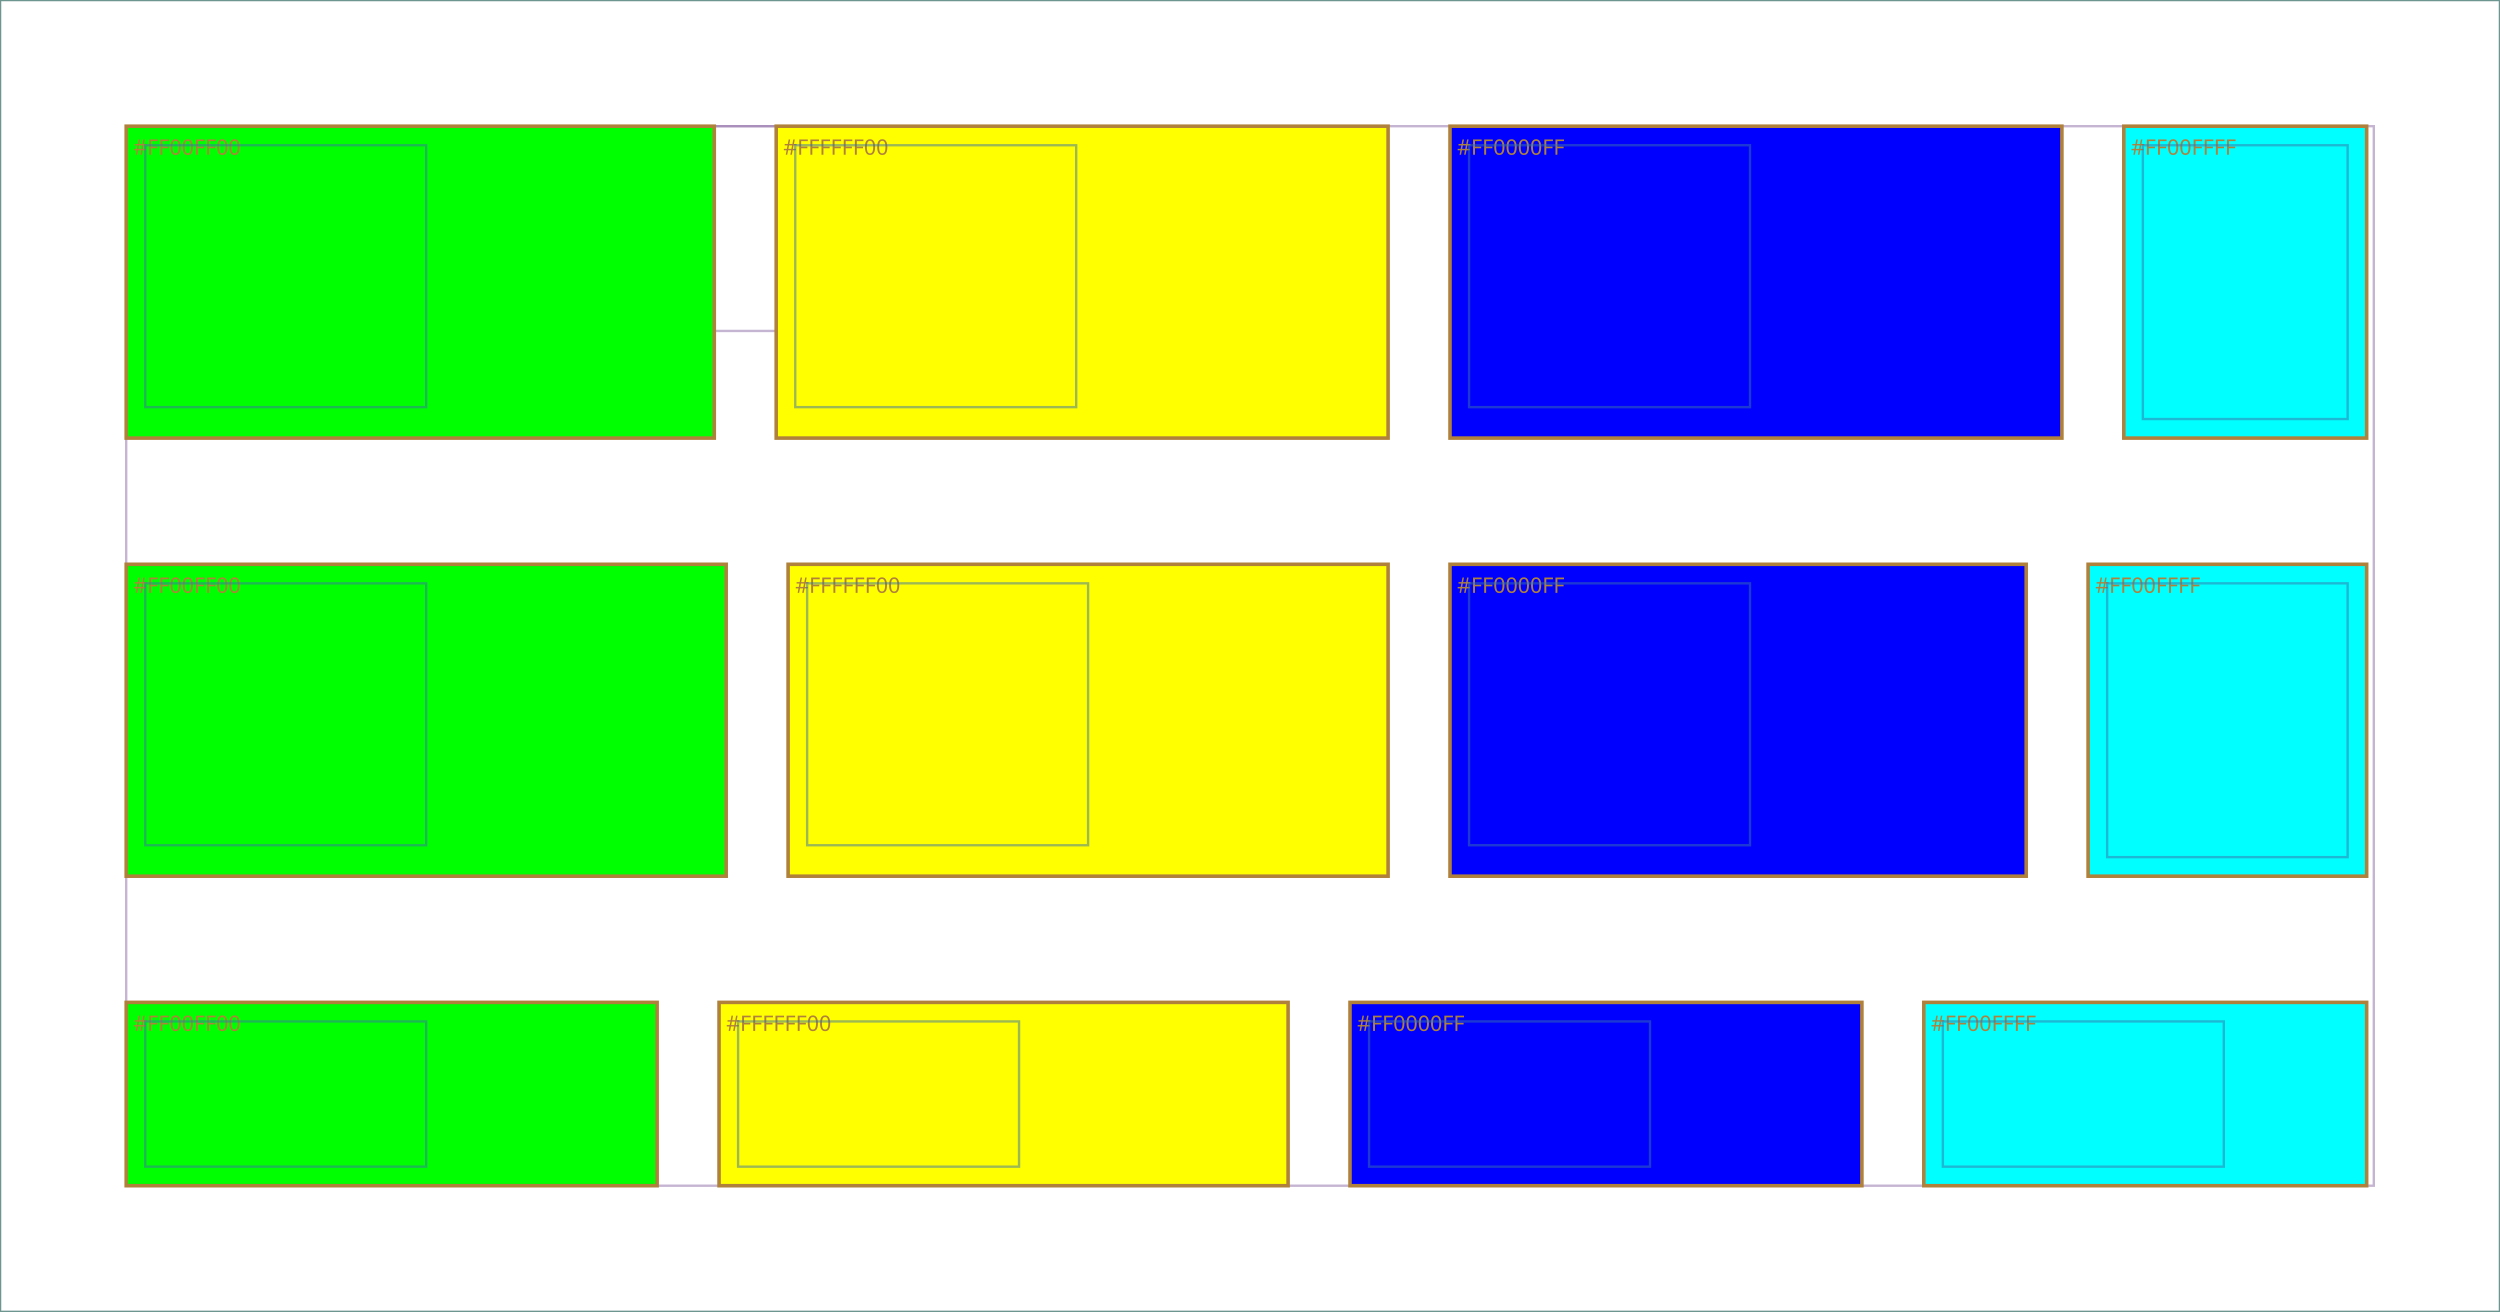
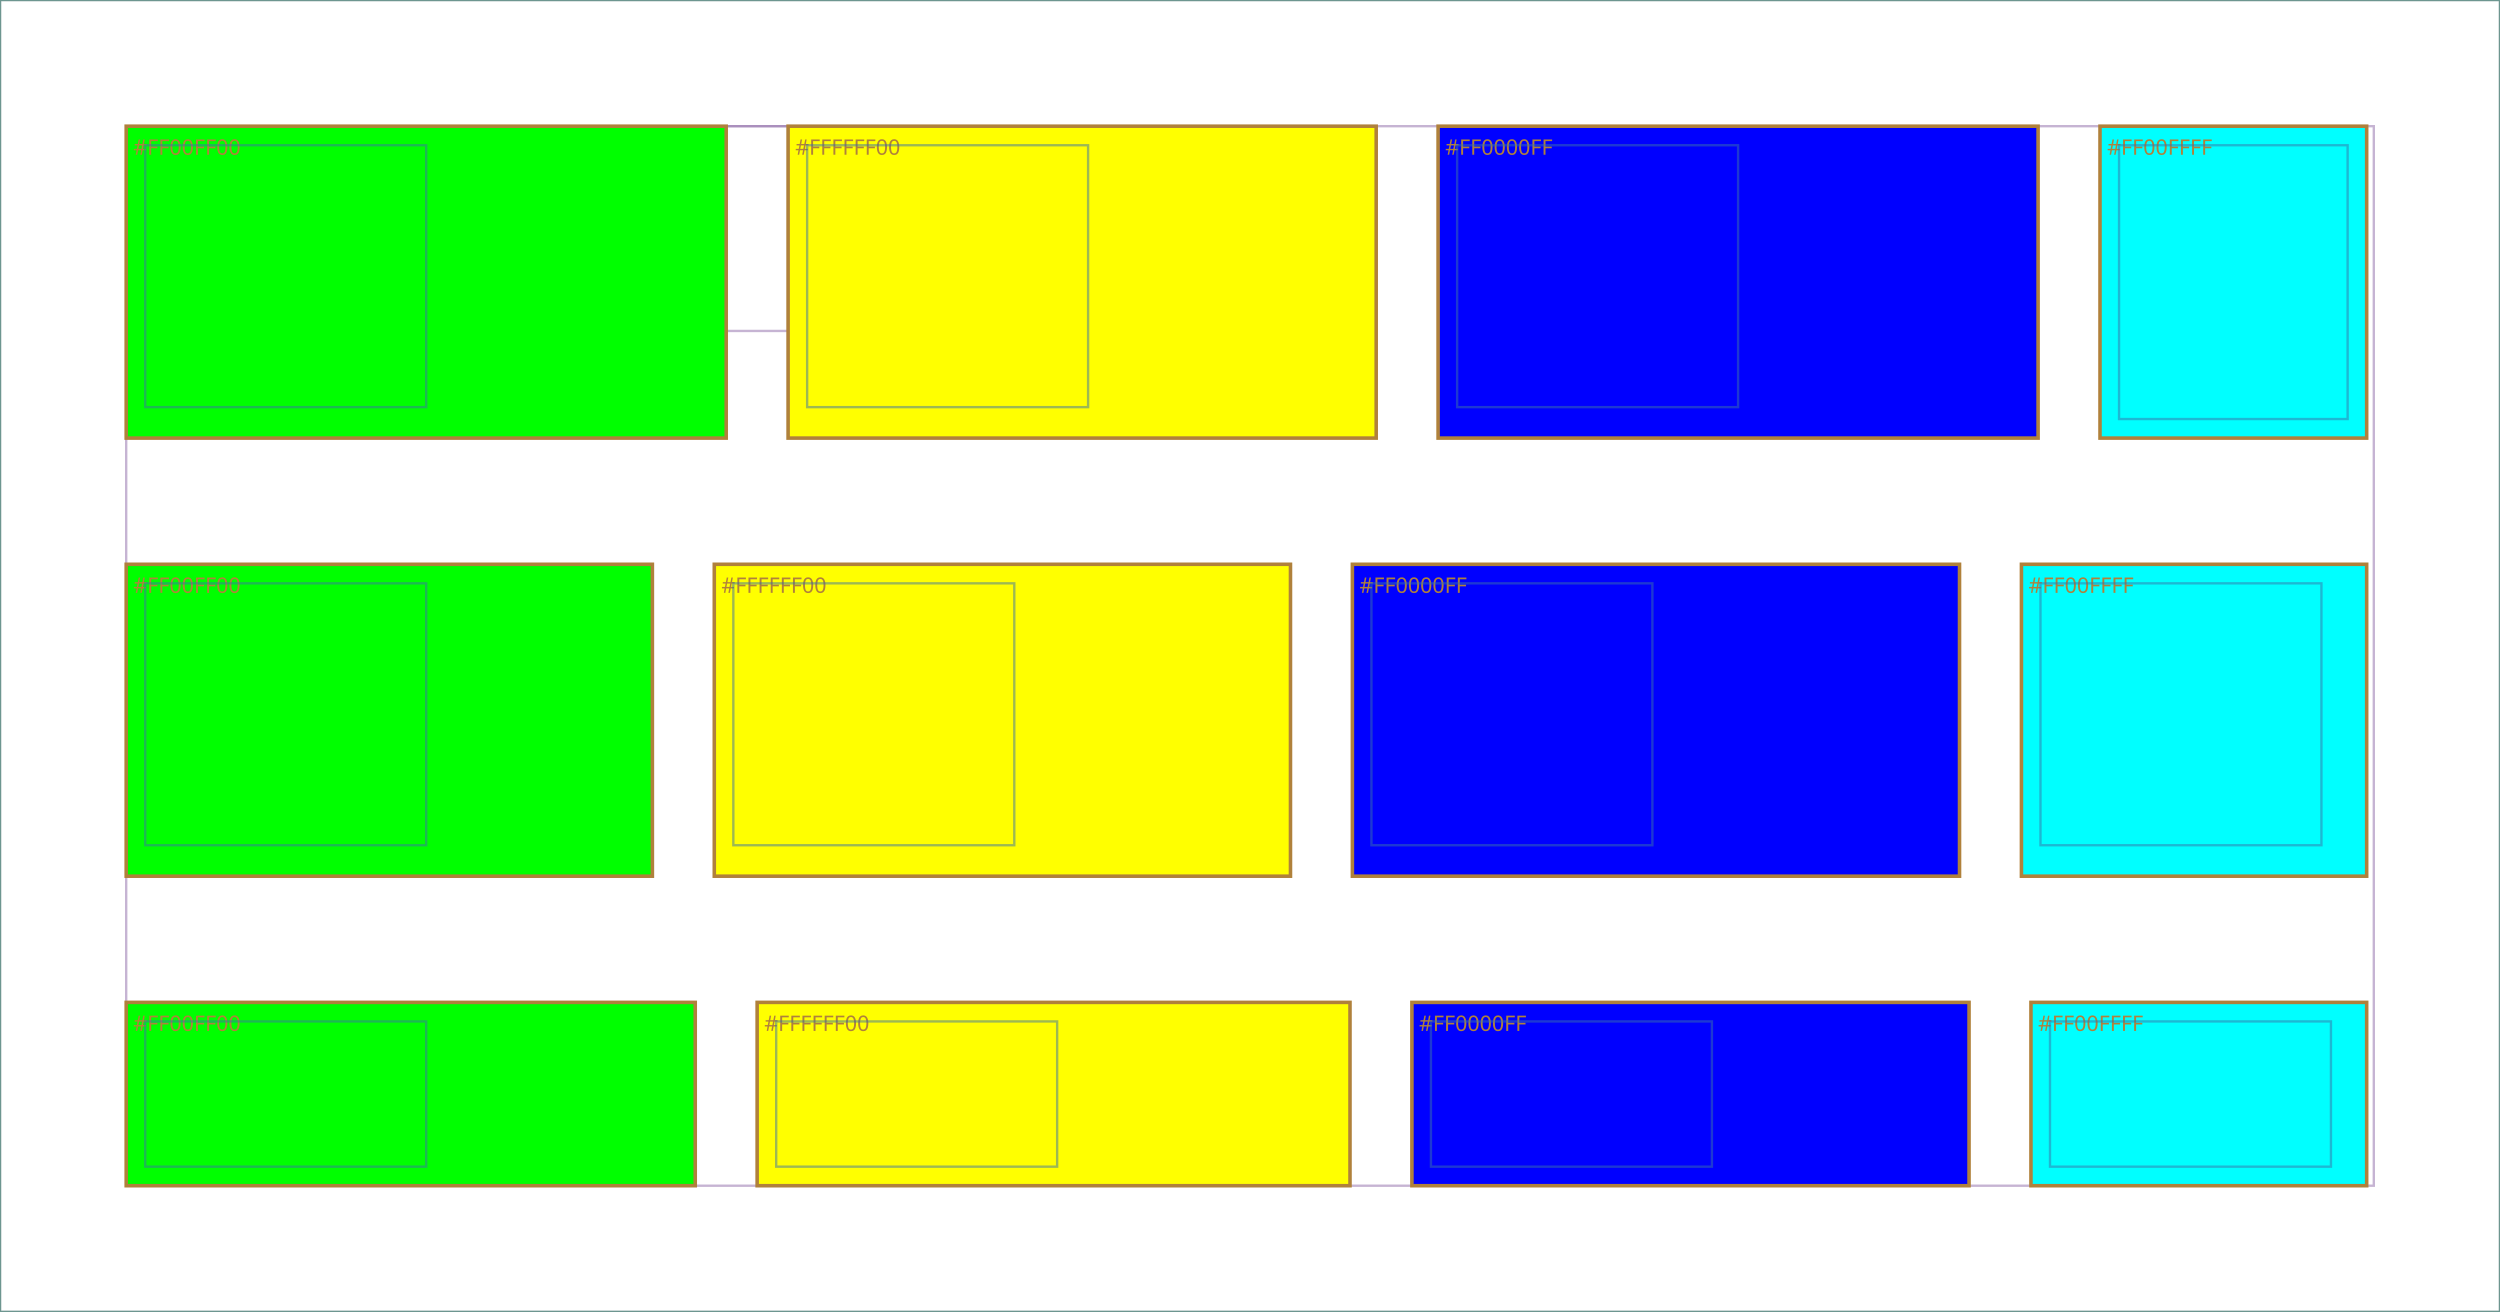
<svg xmlns="http://www.w3.org/2000/svg" viewBox="0 0 1050 551" width="1050" height="551" role="img" aria-label="ContextualFlowRow/ContextualFlowRow_ItemPosition layout wireframe">
  <rect width="1050" height="551" fill="#ffffff" />
  <g>
    <rect x="0" y="0" width="1050" height="551" fill="none" fill-opacity="0" stroke="#5B6470" stroke-width="1" stroke-opacity="0.5" />
  </g>
  <g>
    <rect x="0" y="0" width="1050" height="551" fill="none" fill-opacity="0" stroke="#2E7D6B" stroke-width="1" stroke-opacity="0.5" />
  </g>
  <g>
    <rect x="53" y="53" width="414" height="86" fill="none" fill-opacity="0" stroke="#8E6BA8" stroke-width="1" stroke-opacity="0.5" />
  </g>
  <g>
    <rect x="53" y="53" width="944" height="445" fill="none" fill-opacity="0" stroke="#8E6BA8" stroke-width="1" stroke-opacity="0.5" />
  </g>
  <g>
-     <rect x="53" y="53" width="247" height="131" fill="#00FF00" fill-opacity="1" stroke="#B0813B" stroke-width="1.5" stroke-opacity="1" />
+     <rect x="53" y="53" width="252" height="131" fill="#00FF00" fill-opacity="1" stroke="#B0813B" stroke-width="1.5" stroke-opacity="1" />
    <text x="56" y="65" font-family="system-ui, sans-serif" font-size="9" fill="#B0813B">#FF00FF00</text>
  </g>
  <g>
    <rect x="61" y="61" width="118" height="110" fill="none" fill-opacity="0" stroke="#3B72A8" stroke-width="1" stroke-opacity="0.5" />
  </g>
  <g>
-     <rect x="326" y="53" width="257" height="131" fill="#FFFF00" fill-opacity="1" stroke="#B0813B" stroke-width="1.5" stroke-opacity="1" />
-     <text x="329" y="65" font-family="system-ui, sans-serif" font-size="9" fill="#B0813B">#FFFFFF00</text>
+     <rect x="331" y="53" width="247" height="131" fill="#FFFF00" fill-opacity="1" stroke="#B0813B" stroke-width="1.5" stroke-opacity="1" />
+     <text x="334" y="65" font-family="system-ui, sans-serif" font-size="9" fill="#B0813B">#FFFFFF00</text>
  </g>
  <g>
-     <rect x="334" y="61" width="118" height="110" fill="none" fill-opacity="0" stroke="#3B72A8" stroke-width="1" stroke-opacity="0.5" />
+     <rect x="339" y="61" width="118" height="110" fill="none" fill-opacity="0" stroke="#3B72A8" stroke-width="1" stroke-opacity="0.5" />
  </g>
  <g>
-     <rect x="609" y="53" width="257" height="131" fill="#0000FF" fill-opacity="1" stroke="#B0813B" stroke-width="1.5" stroke-opacity="1" />
-     <text x="612" y="65" font-family="system-ui, sans-serif" font-size="9" fill="#B0813B">#FF0000FF</text>
+     <rect x="604" y="53" width="252" height="131" fill="#0000FF" fill-opacity="1" stroke="#B0813B" stroke-width="1.5" stroke-opacity="1" />
+     <text x="607" y="65" font-family="system-ui, sans-serif" font-size="9" fill="#B0813B">#FF0000FF</text>
  </g>
  <g>
-     <rect x="617" y="61" width="118" height="110" fill="none" fill-opacity="0" stroke="#3B72A8" stroke-width="1" stroke-opacity="0.5" />
+     <rect x="612" y="61" width="118" height="110" fill="none" fill-opacity="0" stroke="#3B72A8" stroke-width="1" stroke-opacity="0.5" />
  </g>
  <g>
-     <rect x="892" y="53" width="102" height="131" fill="#00FFFF" fill-opacity="1" stroke="#B0813B" stroke-width="1.5" stroke-opacity="1" />
-     <text x="895" y="65" font-family="system-ui, sans-serif" font-size="9" fill="#B0813B">#FF00FFFF</text>
+     <rect x="882" y="53" width="112" height="131" fill="#00FFFF" fill-opacity="1" stroke="#B0813B" stroke-width="1.5" stroke-opacity="1" />
+     <text x="885" y="65" font-family="system-ui, sans-serif" font-size="9" fill="#B0813B">#FF00FFFF</text>
  </g>
  <g>
-     <rect x="900" y="61" width="86" height="115" fill="none" fill-opacity="0" stroke="#3B72A8" stroke-width="1" stroke-opacity="0.5" />
+     <rect x="890" y="61" width="96" height="115" fill="none" fill-opacity="0" stroke="#3B72A8" stroke-width="1" stroke-opacity="0.5" />
  </g>
  <g>
-     <rect x="53" y="237" width="252" height="131" fill="#00FF00" fill-opacity="1" stroke="#B0813B" stroke-width="1.5" stroke-opacity="1" />
+     <rect x="53" y="237" width="221" height="131" fill="#00FF00" fill-opacity="1" stroke="#B0813B" stroke-width="1.5" stroke-opacity="1" />
    <text x="56" y="249" font-family="system-ui, sans-serif" font-size="9" fill="#B0813B">#FF00FF00</text>
  </g>
  <g>
    <rect x="61" y="245" width="118" height="110" fill="none" fill-opacity="0" stroke="#3B72A8" stroke-width="1" stroke-opacity="0.5" />
  </g>
  <g>
-     <rect x="331" y="237" width="252" height="131" fill="#FFFF00" fill-opacity="1" stroke="#B0813B" stroke-width="1.5" stroke-opacity="1" />
-     <text x="334" y="249" font-family="system-ui, sans-serif" font-size="9" fill="#B0813B">#FFFFFF00</text>
+     <rect x="300" y="237" width="242" height="131" fill="#FFFF00" fill-opacity="1" stroke="#B0813B" stroke-width="1.5" stroke-opacity="1" />
+     <text x="303" y="249" font-family="system-ui, sans-serif" font-size="9" fill="#B0813B">#FFFFFF00</text>
  </g>
  <g>
-     <rect x="339" y="245" width="118" height="110" fill="none" fill-opacity="0" stroke="#3B72A8" stroke-width="1" stroke-opacity="0.5" />
+     <rect x="308" y="245" width="118" height="110" fill="none" fill-opacity="0" stroke="#3B72A8" stroke-width="1" stroke-opacity="0.5" />
  </g>
  <g>
-     <rect x="609" y="237" width="242" height="131" fill="#0000FF" fill-opacity="1" stroke="#B0813B" stroke-width="1.5" stroke-opacity="1" />
-     <text x="612" y="249" font-family="system-ui, sans-serif" font-size="9" fill="#B0813B">#FF0000FF</text>
+     <rect x="568" y="237" width="255" height="131" fill="#0000FF" fill-opacity="1" stroke="#B0813B" stroke-width="1.5" stroke-opacity="1" />
+     <text x="571" y="249" font-family="system-ui, sans-serif" font-size="9" fill="#B0813B">#FF0000FF</text>
  </g>
  <g>
-     <rect x="617" y="245" width="118" height="110" fill="none" fill-opacity="0" stroke="#3B72A8" stroke-width="1" stroke-opacity="0.5" />
+     <rect x="576" y="245" width="118" height="110" fill="none" fill-opacity="0" stroke="#3B72A8" stroke-width="1" stroke-opacity="0.5" />
  </g>
  <g>
-     <rect x="877" y="237" width="117" height="131" fill="#00FFFF" fill-opacity="1" stroke="#B0813B" stroke-width="1.5" stroke-opacity="1" />
-     <text x="880" y="249" font-family="system-ui, sans-serif" font-size="9" fill="#B0813B">#FF00FFFF</text>
+     <rect x="849" y="237" width="145" height="131" fill="#00FFFF" fill-opacity="1" stroke="#B0813B" stroke-width="1.5" stroke-opacity="1" />
+     <text x="852" y="249" font-family="system-ui, sans-serif" font-size="9" fill="#B0813B">#FF00FFFF</text>
  </g>
  <g>
-     <rect x="885" y="245" width="101" height="115" fill="none" fill-opacity="0" stroke="#3B72A8" stroke-width="1" stroke-opacity="0.5" />
+     <rect x="857" y="245" width="118" height="110" fill="none" fill-opacity="0" stroke="#3B72A8" stroke-width="1" stroke-opacity="0.5" />
  </g>
  <g>
-     <rect x="53" y="421" width="223" height="77" fill="#00FF00" fill-opacity="1" stroke="#B0813B" stroke-width="1.5" stroke-opacity="1" />
+     <rect x="53" y="421" width="239" height="77" fill="#00FF00" fill-opacity="1" stroke="#B0813B" stroke-width="1.5" stroke-opacity="1" />
    <text x="56" y="433" font-family="system-ui, sans-serif" font-size="9" fill="#B0813B">#FF00FF00</text>
  </g>
  <g>
    <rect x="61" y="429" width="118" height="61" fill="none" fill-opacity="0" stroke="#3B72A8" stroke-width="1" stroke-opacity="0.5" />
  </g>
  <g>
-     <rect x="302" y="421" width="239" height="77" fill="#FFFF00" fill-opacity="1" stroke="#B0813B" stroke-width="1.5" stroke-opacity="1" />
-     <text x="305" y="433" font-family="system-ui, sans-serif" font-size="9" fill="#B0813B">#FFFFFF00</text>
+     <rect x="318" y="421" width="249" height="77" fill="#FFFF00" fill-opacity="1" stroke="#B0813B" stroke-width="1.5" stroke-opacity="1" />
+     <text x="321" y="433" font-family="system-ui, sans-serif" font-size="9" fill="#B0813B">#FFFFFF00</text>
  </g>
  <g>
-     <rect x="310" y="429" width="118" height="61" fill="none" fill-opacity="0" stroke="#3B72A8" stroke-width="1" stroke-opacity="0.5" />
+     <rect x="326" y="429" width="118" height="61" fill="none" fill-opacity="0" stroke="#3B72A8" stroke-width="1" stroke-opacity="0.5" />
  </g>
  <g>
-     <rect x="567" y="421" width="215" height="77" fill="#0000FF" fill-opacity="1" stroke="#B0813B" stroke-width="1.5" stroke-opacity="1" />
-     <text x="570" y="433" font-family="system-ui, sans-serif" font-size="9" fill="#B0813B">#FF0000FF</text>
+     <rect x="593" y="421" width="234" height="77" fill="#0000FF" fill-opacity="1" stroke="#B0813B" stroke-width="1.5" stroke-opacity="1" />
+     <text x="596" y="433" font-family="system-ui, sans-serif" font-size="9" fill="#B0813B">#FF0000FF</text>
  </g>
  <g>
-     <rect x="575" y="429" width="118" height="61" fill="none" fill-opacity="0" stroke="#3B72A8" stroke-width="1" stroke-opacity="0.5" />
+     <rect x="601" y="429" width="118" height="61" fill="none" fill-opacity="0" stroke="#3B72A8" stroke-width="1" stroke-opacity="0.5" />
  </g>
  <g>
-     <rect x="808" y="421" width="186" height="77" fill="#00FFFF" fill-opacity="1" stroke="#B0813B" stroke-width="1.5" stroke-opacity="1" />
-     <text x="811" y="433" font-family="system-ui, sans-serif" font-size="9" fill="#B0813B">#FF00FFFF</text>
+     <rect x="853" y="421" width="141" height="77" fill="#00FFFF" fill-opacity="1" stroke="#B0813B" stroke-width="1.5" stroke-opacity="1" />
+     <text x="856" y="433" font-family="system-ui, sans-serif" font-size="9" fill="#B0813B">#FF00FFFF</text>
  </g>
  <g>
-     <rect x="816" y="429" width="118" height="61" fill="none" fill-opacity="0" stroke="#3B72A8" stroke-width="1" stroke-opacity="0.5" />
+     <rect x="861" y="429" width="118" height="61" fill="none" fill-opacity="0" stroke="#3B72A8" stroke-width="1" stroke-opacity="0.5" />
  </g>
</svg>
